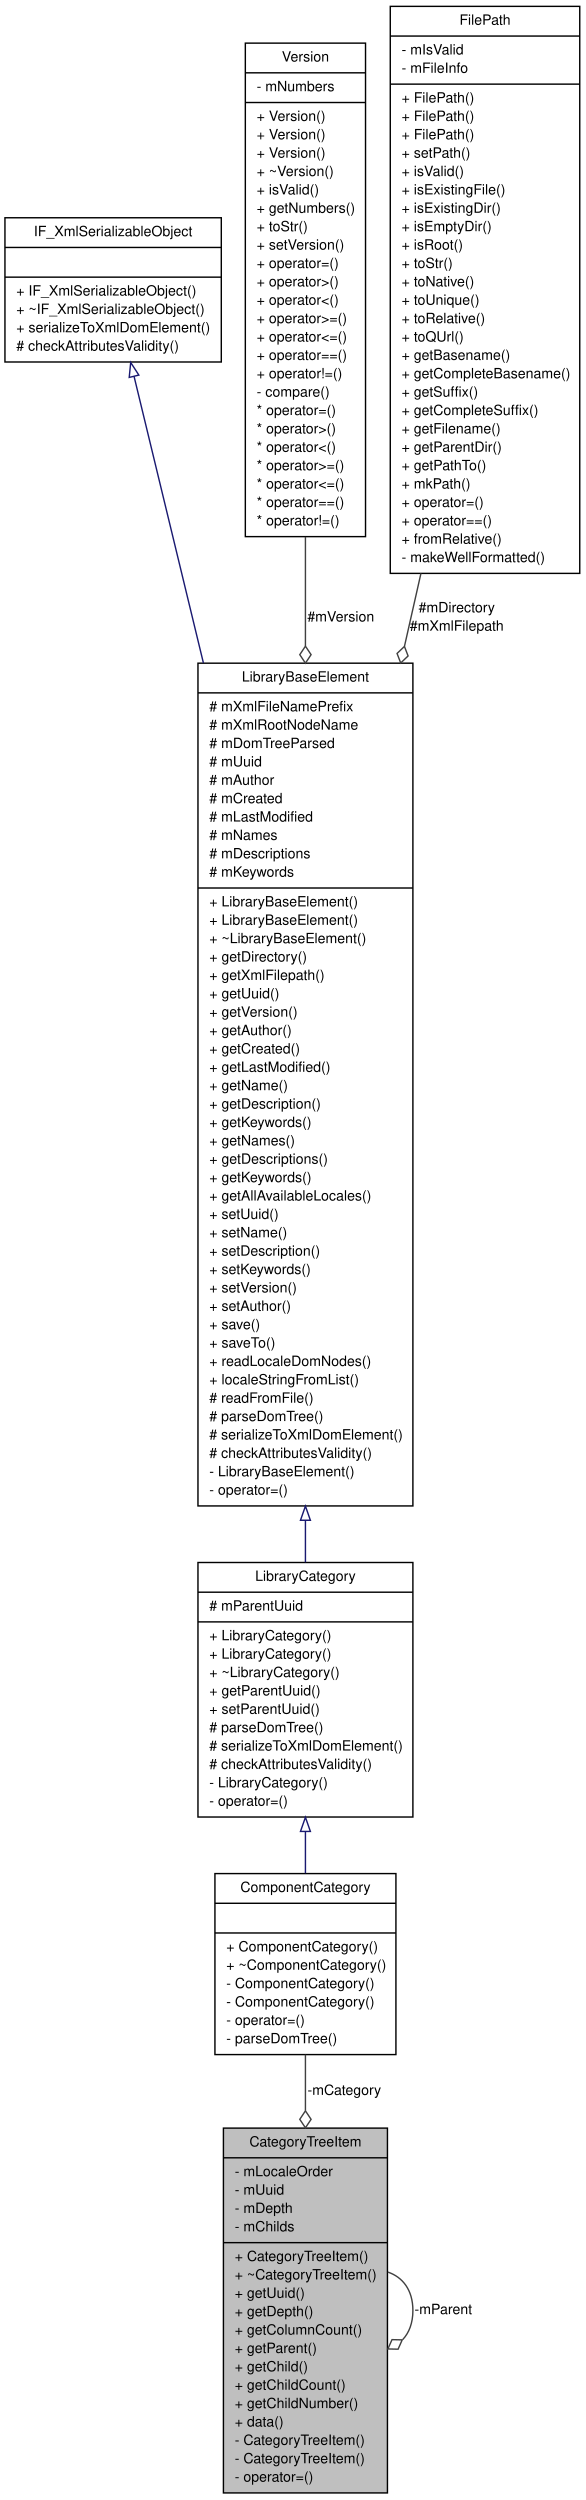
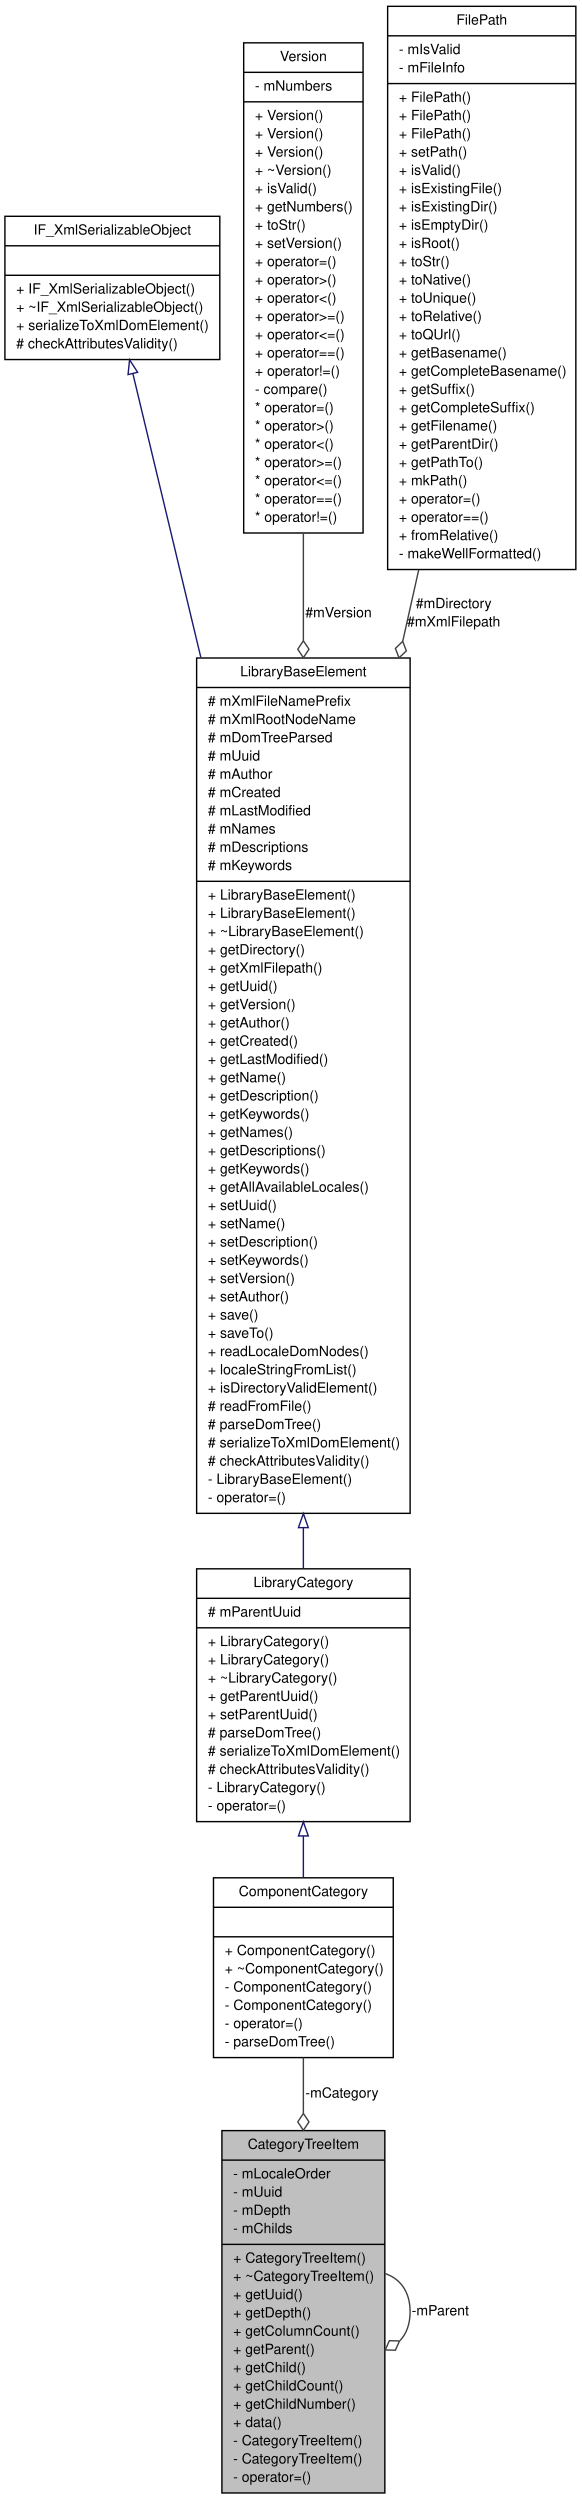
- <svg xmlns="http://www.w3.org/2000/svg" xmlns:xlink="http://www.w3.org/1999/xlink" width="414pt" height="1768pt" viewBox="0.00 0.00 414.00 1768.00">
-   <g id="graph1" class="graph" transform="scale(1 1) rotate(0) translate(4 1764)">
-     <polygon fill="white" stroke="white" points="-4,5 -4,-1764 411,-1764 411,5 -4,5" />
+ <svg xmlns="http://www.w3.org/2000/svg" xmlns:xlink="http://www.w3.org/1999/xlink" width="414pt" height="1780pt" viewBox="0.00 0.00 414.00 1780.00">
+   <g id="graph1" class="graph" transform="scale(1 1) rotate(0) translate(4 1776)">
+     <polygon fill="white" stroke="white" points="-4,5 -4,-1776 411,-1776 411,5 -4,5" />
    <g id="node1" class="node">
      <polygon fill="#bfbfbf" stroke="black" points="154,-1 154,-259 270,-259 270,-1 154,-1" />
      <text text-anchor="middle" x="212" y="-246" font-family="Helvetica,sans-Serif" font-size="10.00">CategoryTreeItem</text>
      <polyline fill="none" stroke="black" points="154,-238 270,-238 " />
      <text text-anchor="start" x="162" y="-225" font-family="Helvetica,sans-Serif" font-size="10.00">- mLocaleOrder</text>
      <text text-anchor="start" x="162" y="-212" font-family="Helvetica,sans-Serif" font-size="10.00">- mUuid</text>
      <text text-anchor="start" x="162" y="-199" font-family="Helvetica,sans-Serif" font-size="10.00">- mDepth</text>
      <text text-anchor="start" x="162" y="-186" font-family="Helvetica,sans-Serif" font-size="10.00">- mChilds</text>
      <polyline fill="none" stroke="black" points="154,-178 270,-178 " />
      <text text-anchor="start" x="162" y="-165" font-family="Helvetica,sans-Serif" font-size="10.00">+ CategoryTreeItem()</text>
      <text text-anchor="start" x="162" y="-152" font-family="Helvetica,sans-Serif" font-size="10.00">+ ~CategoryTreeItem()</text>
      <text text-anchor="start" x="162" y="-139" font-family="Helvetica,sans-Serif" font-size="10.00">+ getUuid()</text>
      <text text-anchor="start" x="162" y="-126" font-family="Helvetica,sans-Serif" font-size="10.00">+ getDepth()</text>
      <text text-anchor="start" x="162" y="-113" font-family="Helvetica,sans-Serif" font-size="10.00">+ getColumnCount()</text>
      <text text-anchor="start" x="162" y="-100" font-family="Helvetica,sans-Serif" font-size="10.00">+ getParent()</text>
      <text text-anchor="start" x="162" y="-87" font-family="Helvetica,sans-Serif" font-size="10.00">+ getChild()</text>
      <text text-anchor="start" x="162" y="-74" font-family="Helvetica,sans-Serif" font-size="10.00">+ getChildCount()</text>
      <text text-anchor="start" x="162" y="-61" font-family="Helvetica,sans-Serif" font-size="10.00">+ getChildNumber()</text>
      <text text-anchor="start" x="162" y="-48" font-family="Helvetica,sans-Serif" font-size="10.00">+ data()</text>
      <text text-anchor="start" x="162" y="-35" font-family="Helvetica,sans-Serif" font-size="10.00">- CategoryTreeItem()</text>
      <text text-anchor="start" x="162" y="-22" font-family="Helvetica,sans-Serif" font-size="10.00">- CategoryTreeItem()</text>
      <text text-anchor="start" x="162" y="-9" font-family="Helvetica,sans-Serif" font-size="10.00">- operator=()</text>
    </g>
    <g id="edge2" class="edge">
      <path fill="none" stroke="#404040" d="M270.312,-157.181C280.726,-153.648 288,-144.588 288,-130 288,-121.111 285.299,-114.274 280.832,-109.489" />
      <polygon fill="none" stroke="#404040" points="280.446,-109.245 273.237,-109.41 270.312,-102.819 277.521,-102.653 280.446,-109.245" />
      <text text-anchor="middle" x="309.5" y="-127.5" font-family="Helvetica,sans-Serif" font-size="10.00"> -mParent</text>
    </g>
    <g id="node3" class="node">
      <a xlink:href="../../da/dc5/classlibrary_1_1_component_category.html" target="_top" xlink:title="The ComponentCategory class. ">
        <polygon fill="white" stroke="black" points="148,-311 148,-439 276,-439 276,-311 148,-311" />
        <text text-anchor="middle" x="212" y="-426" font-family="Helvetica,sans-Serif" font-size="10.00">ComponentCategory</text>
        <polyline fill="none" stroke="black" points="148,-418 276,-418 " />
        <text text-anchor="middle" x="212" y="-405" font-family="Helvetica,sans-Serif" font-size="10.00"> </text>
        <polyline fill="none" stroke="black" points="148,-397 276,-397 " />
        <text text-anchor="start" x="156" y="-384" font-family="Helvetica,sans-Serif" font-size="10.00">+ ComponentCategory()</text>
        <text text-anchor="start" x="156" y="-371" font-family="Helvetica,sans-Serif" font-size="10.00">+ ~ComponentCategory()</text>
        <text text-anchor="start" x="156" y="-358" font-family="Helvetica,sans-Serif" font-size="10.00">- ComponentCategory()</text>
        <text text-anchor="start" x="156" y="-345" font-family="Helvetica,sans-Serif" font-size="10.00">- ComponentCategory()</text>
        <text text-anchor="start" x="156" y="-332" font-family="Helvetica,sans-Serif" font-size="10.00">- operator=()</text>
        <text text-anchor="start" x="156" y="-319" font-family="Helvetica,sans-Serif" font-size="10.00">- parseDomTree()</text>
      </a>
    </g>
    <g id="edge4" class="edge">
      <path fill="none" stroke="#404040" d="M212,-310.949C212,-298.558 212,-285.124 212,-271.365" />
      <polygon fill="none" stroke="#404040" points="212,-271.209 208,-265.209 212,-259.209 216,-265.209 212,-271.209" />
      <text text-anchor="middle" x="239.5" y="-282.5" font-family="Helvetica,sans-Serif" font-size="10.00"> -mCategory</text>
    </g>
    <g id="node5" class="node">
      <a xlink:href="../../d3/d60/classlibrary_1_1_library_category.html" target="_top" xlink:title="The LibraryCategory class extends the LibraryBaseElement class with some attributes and methods which...">
        <polygon fill="white" stroke="black" points="136,-479 136,-659 288,-659 288,-479 136,-479" />
        <text text-anchor="middle" x="212" y="-646" font-family="Helvetica,sans-Serif" font-size="10.00">LibraryCategory</text>
        <polyline fill="none" stroke="black" points="136,-638 288,-638 " />
        <text text-anchor="start" x="144" y="-625" font-family="Helvetica,sans-Serif" font-size="10.00"># mParentUuid</text>
        <polyline fill="none" stroke="black" points="136,-617 288,-617 " />
        <text text-anchor="start" x="144" y="-604" font-family="Helvetica,sans-Serif" font-size="10.00">+ LibraryCategory()</text>
        <text text-anchor="start" x="144" y="-591" font-family="Helvetica,sans-Serif" font-size="10.00">+ LibraryCategory()</text>
        <text text-anchor="start" x="144" y="-578" font-family="Helvetica,sans-Serif" font-size="10.00">+ ~LibraryCategory()</text>
        <text text-anchor="start" x="144" y="-565" font-family="Helvetica,sans-Serif" font-size="10.00">+ getParentUuid()</text>
        <text text-anchor="start" x="144" y="-552" font-family="Helvetica,sans-Serif" font-size="10.00">+ setParentUuid()</text>
        <text text-anchor="start" x="144" y="-539" font-family="Helvetica,sans-Serif" font-size="10.00"># parseDomTree()</text>
        <text text-anchor="start" x="144" y="-526" font-family="Helvetica,sans-Serif" font-size="10.00"># serializeToXmlDomElement()</text>
        <text text-anchor="start" x="144" y="-513" font-family="Helvetica,sans-Serif" font-size="10.00"># checkAttributesValidity()</text>
        <text text-anchor="start" x="144" y="-500" font-family="Helvetica,sans-Serif" font-size="10.00">- LibraryCategory()</text>
        <text text-anchor="start" x="144" y="-487" font-family="Helvetica,sans-Serif" font-size="10.00">- operator=()</text>
      </a>
    </g>
    <g id="edge6" class="edge">
      <path fill="none" stroke="midnightblue" d="M212,-468.78C212,-458.744 212,-448.755 212,-439.241" />
      <polygon fill="none" stroke="midnightblue" points="208.5,-468.815 212,-478.815 215.5,-468.815 208.5,-468.815" />
    </g>
    <g id="node7" class="node">
      <a xlink:href="../../dd/d8a/classlibrary_1_1_library_base_element.html" target="_top" xlink:title="The LibraryBaseElement class. ">
-         <polygon fill="white" stroke="black" points="136,-699 136,-1295 288,-1295 288,-699 136,-699" />
-         <text text-anchor="middle" x="212" y="-1282" font-family="Helvetica,sans-Serif" font-size="10.00">LibraryBaseElement</text>
-         <polyline fill="none" stroke="black" points="136,-1274 288,-1274 " />
-         <text text-anchor="start" x="144" y="-1261" font-family="Helvetica,sans-Serif" font-size="10.00"># mXmlFileNamePrefix</text>
-         <text text-anchor="start" x="144" y="-1248" font-family="Helvetica,sans-Serif" font-size="10.00"># mXmlRootNodeName</text>
-         <text text-anchor="start" x="144" y="-1235" font-family="Helvetica,sans-Serif" font-size="10.00"># mDomTreeParsed</text>
-         <text text-anchor="start" x="144" y="-1222" font-family="Helvetica,sans-Serif" font-size="10.00"># mUuid</text>
-         <text text-anchor="start" x="144" y="-1209" font-family="Helvetica,sans-Serif" font-size="10.00"># mAuthor</text>
-         <text text-anchor="start" x="144" y="-1196" font-family="Helvetica,sans-Serif" font-size="10.00"># mCreated</text>
-         <text text-anchor="start" x="144" y="-1183" font-family="Helvetica,sans-Serif" font-size="10.00"># mLastModified</text>
-         <text text-anchor="start" x="144" y="-1170" font-family="Helvetica,sans-Serif" font-size="10.00"># mNames</text>
-         <text text-anchor="start" x="144" y="-1157" font-family="Helvetica,sans-Serif" font-size="10.00"># mDescriptions</text>
-         <text text-anchor="start" x="144" y="-1144" font-family="Helvetica,sans-Serif" font-size="10.00"># mKeywords</text>
-         <polyline fill="none" stroke="black" points="136,-1136 288,-1136 " />
-         <text text-anchor="start" x="144" y="-1123" font-family="Helvetica,sans-Serif" font-size="10.00">+ LibraryBaseElement()</text>
-         <text text-anchor="start" x="144" y="-1110" font-family="Helvetica,sans-Serif" font-size="10.00">+ LibraryBaseElement()</text>
-         <text text-anchor="start" x="144" y="-1097" font-family="Helvetica,sans-Serif" font-size="10.00">+ ~LibraryBaseElement()</text>
-         <text text-anchor="start" x="144" y="-1084" font-family="Helvetica,sans-Serif" font-size="10.00">+ getDirectory()</text>
-         <text text-anchor="start" x="144" y="-1071" font-family="Helvetica,sans-Serif" font-size="10.00">+ getXmlFilepath()</text>
-         <text text-anchor="start" x="144" y="-1058" font-family="Helvetica,sans-Serif" font-size="10.00">+ getUuid()</text>
-         <text text-anchor="start" x="144" y="-1045" font-family="Helvetica,sans-Serif" font-size="10.00">+ getVersion()</text>
-         <text text-anchor="start" x="144" y="-1032" font-family="Helvetica,sans-Serif" font-size="10.00">+ getAuthor()</text>
-         <text text-anchor="start" x="144" y="-1019" font-family="Helvetica,sans-Serif" font-size="10.00">+ getCreated()</text>
-         <text text-anchor="start" x="144" y="-1006" font-family="Helvetica,sans-Serif" font-size="10.00">+ getLastModified()</text>
-         <text text-anchor="start" x="144" y="-993" font-family="Helvetica,sans-Serif" font-size="10.00">+ getName()</text>
-         <text text-anchor="start" x="144" y="-980" font-family="Helvetica,sans-Serif" font-size="10.00">+ getDescription()</text>
-         <text text-anchor="start" x="144" y="-967" font-family="Helvetica,sans-Serif" font-size="10.00">+ getKeywords()</text>
-         <text text-anchor="start" x="144" y="-954" font-family="Helvetica,sans-Serif" font-size="10.00">+ getNames()</text>
-         <text text-anchor="start" x="144" y="-941" font-family="Helvetica,sans-Serif" font-size="10.00">+ getDescriptions()</text>
-         <text text-anchor="start" x="144" y="-928" font-family="Helvetica,sans-Serif" font-size="10.00">+ getKeywords()</text>
-         <text text-anchor="start" x="144" y="-915" font-family="Helvetica,sans-Serif" font-size="10.00">+ getAllAvailableLocales()</text>
-         <text text-anchor="start" x="144" y="-902" font-family="Helvetica,sans-Serif" font-size="10.00">+ setUuid()</text>
-         <text text-anchor="start" x="144" y="-889" font-family="Helvetica,sans-Serif" font-size="10.00">+ setName()</text>
-         <text text-anchor="start" x="144" y="-876" font-family="Helvetica,sans-Serif" font-size="10.00">+ setDescription()</text>
-         <text text-anchor="start" x="144" y="-863" font-family="Helvetica,sans-Serif" font-size="10.00">+ setKeywords()</text>
-         <text text-anchor="start" x="144" y="-850" font-family="Helvetica,sans-Serif" font-size="10.00">+ setVersion()</text>
-         <text text-anchor="start" x="144" y="-837" font-family="Helvetica,sans-Serif" font-size="10.00">+ setAuthor()</text>
-         <text text-anchor="start" x="144" y="-824" font-family="Helvetica,sans-Serif" font-size="10.00">+ save()</text>
-         <text text-anchor="start" x="144" y="-811" font-family="Helvetica,sans-Serif" font-size="10.00">+ saveTo()</text>
-         <text text-anchor="start" x="144" y="-798" font-family="Helvetica,sans-Serif" font-size="10.00">+ readLocaleDomNodes()</text>
-         <text text-anchor="start" x="144" y="-785" font-family="Helvetica,sans-Serif" font-size="10.00">+ localeStringFromList()</text>
-         <text text-anchor="start" x="144" y="-772" font-family="Helvetica,sans-Serif" font-size="10.00"># readFromFile()</text>
-         <text text-anchor="start" x="144" y="-759" font-family="Helvetica,sans-Serif" font-size="10.00"># parseDomTree()</text>
-         <text text-anchor="start" x="144" y="-746" font-family="Helvetica,sans-Serif" font-size="10.00"># serializeToXmlDomElement()</text>
-         <text text-anchor="start" x="144" y="-733" font-family="Helvetica,sans-Serif" font-size="10.00"># checkAttributesValidity()</text>
-         <text text-anchor="start" x="144" y="-720" font-family="Helvetica,sans-Serif" font-size="10.00">- LibraryBaseElement()</text>
-         <text text-anchor="start" x="144" y="-707" font-family="Helvetica,sans-Serif" font-size="10.00">- operator=()</text>
+         <polygon fill="white" stroke="black" points="136,-698.5 136,-1307.5 288,-1307.5 288,-698.5 136,-698.5" />
+         <text text-anchor="middle" x="212" y="-1294.5" font-family="Helvetica,sans-Serif" font-size="10.00">LibraryBaseElement</text>
+         <polyline fill="none" stroke="black" points="136,-1286.5 288,-1286.5 " />
+         <text text-anchor="start" x="144" y="-1273.5" font-family="Helvetica,sans-Serif" font-size="10.00"># mXmlFileNamePrefix</text>
+         <text text-anchor="start" x="144" y="-1260.5" font-family="Helvetica,sans-Serif" font-size="10.00"># mXmlRootNodeName</text>
+         <text text-anchor="start" x="144" y="-1247.5" font-family="Helvetica,sans-Serif" font-size="10.00"># mDomTreeParsed</text>
+         <text text-anchor="start" x="144" y="-1234.5" font-family="Helvetica,sans-Serif" font-size="10.00"># mUuid</text>
+         <text text-anchor="start" x="144" y="-1221.5" font-family="Helvetica,sans-Serif" font-size="10.00"># mAuthor</text>
+         <text text-anchor="start" x="144" y="-1208.5" font-family="Helvetica,sans-Serif" font-size="10.00"># mCreated</text>
+         <text text-anchor="start" x="144" y="-1195.5" font-family="Helvetica,sans-Serif" font-size="10.00"># mLastModified</text>
+         <text text-anchor="start" x="144" y="-1182.5" font-family="Helvetica,sans-Serif" font-size="10.00"># mNames</text>
+         <text text-anchor="start" x="144" y="-1169.5" font-family="Helvetica,sans-Serif" font-size="10.00"># mDescriptions</text>
+         <text text-anchor="start" x="144" y="-1156.5" font-family="Helvetica,sans-Serif" font-size="10.00"># mKeywords</text>
+         <polyline fill="none" stroke="black" points="136,-1148.5 288,-1148.5 " />
+         <text text-anchor="start" x="144" y="-1135.5" font-family="Helvetica,sans-Serif" font-size="10.00">+ LibraryBaseElement()</text>
+         <text text-anchor="start" x="144" y="-1122.5" font-family="Helvetica,sans-Serif" font-size="10.00">+ LibraryBaseElement()</text>
+         <text text-anchor="start" x="144" y="-1109.5" font-family="Helvetica,sans-Serif" font-size="10.00">+ ~LibraryBaseElement()</text>
+         <text text-anchor="start" x="144" y="-1096.5" font-family="Helvetica,sans-Serif" font-size="10.00">+ getDirectory()</text>
+         <text text-anchor="start" x="144" y="-1083.5" font-family="Helvetica,sans-Serif" font-size="10.00">+ getXmlFilepath()</text>
+         <text text-anchor="start" x="144" y="-1070.5" font-family="Helvetica,sans-Serif" font-size="10.00">+ getUuid()</text>
+         <text text-anchor="start" x="144" y="-1057.5" font-family="Helvetica,sans-Serif" font-size="10.00">+ getVersion()</text>
+         <text text-anchor="start" x="144" y="-1044.5" font-family="Helvetica,sans-Serif" font-size="10.00">+ getAuthor()</text>
+         <text text-anchor="start" x="144" y="-1031.5" font-family="Helvetica,sans-Serif" font-size="10.00">+ getCreated()</text>
+         <text text-anchor="start" x="144" y="-1018.5" font-family="Helvetica,sans-Serif" font-size="10.00">+ getLastModified()</text>
+         <text text-anchor="start" x="144" y="-1005.5" font-family="Helvetica,sans-Serif" font-size="10.00">+ getName()</text>
+         <text text-anchor="start" x="144" y="-992.5" font-family="Helvetica,sans-Serif" font-size="10.00">+ getDescription()</text>
+         <text text-anchor="start" x="144" y="-979.5" font-family="Helvetica,sans-Serif" font-size="10.00">+ getKeywords()</text>
+         <text text-anchor="start" x="144" y="-966.5" font-family="Helvetica,sans-Serif" font-size="10.00">+ getNames()</text>
+         <text text-anchor="start" x="144" y="-953.5" font-family="Helvetica,sans-Serif" font-size="10.00">+ getDescriptions()</text>
+         <text text-anchor="start" x="144" y="-940.5" font-family="Helvetica,sans-Serif" font-size="10.00">+ getKeywords()</text>
+         <text text-anchor="start" x="144" y="-927.5" font-family="Helvetica,sans-Serif" font-size="10.00">+ getAllAvailableLocales()</text>
+         <text text-anchor="start" x="144" y="-914.5" font-family="Helvetica,sans-Serif" font-size="10.00">+ setUuid()</text>
+         <text text-anchor="start" x="144" y="-901.5" font-family="Helvetica,sans-Serif" font-size="10.00">+ setName()</text>
+         <text text-anchor="start" x="144" y="-888.5" font-family="Helvetica,sans-Serif" font-size="10.00">+ setDescription()</text>
+         <text text-anchor="start" x="144" y="-875.5" font-family="Helvetica,sans-Serif" font-size="10.00">+ setKeywords()</text>
+         <text text-anchor="start" x="144" y="-862.5" font-family="Helvetica,sans-Serif" font-size="10.00">+ setVersion()</text>
+         <text text-anchor="start" x="144" y="-849.5" font-family="Helvetica,sans-Serif" font-size="10.00">+ setAuthor()</text>
+         <text text-anchor="start" x="144" y="-836.5" font-family="Helvetica,sans-Serif" font-size="10.00">+ save()</text>
+         <text text-anchor="start" x="144" y="-823.5" font-family="Helvetica,sans-Serif" font-size="10.00">+ saveTo()</text>
+         <text text-anchor="start" x="144" y="-810.5" font-family="Helvetica,sans-Serif" font-size="10.00">+ readLocaleDomNodes()</text>
+         <text text-anchor="start" x="144" y="-797.5" font-family="Helvetica,sans-Serif" font-size="10.00">+ localeStringFromList()</text>
+         <text text-anchor="start" x="144" y="-784.5" font-family="Helvetica,sans-Serif" font-size="10.00">+ isDirectoryValidElement()</text>
+         <text text-anchor="start" x="144" y="-771.5" font-family="Helvetica,sans-Serif" font-size="10.00"># readFromFile()</text>
+         <text text-anchor="start" x="144" y="-758.5" font-family="Helvetica,sans-Serif" font-size="10.00"># parseDomTree()</text>
+         <text text-anchor="start" x="144" y="-745.5" font-family="Helvetica,sans-Serif" font-size="10.00"># serializeToXmlDomElement()</text>
+         <text text-anchor="start" x="144" y="-732.5" font-family="Helvetica,sans-Serif" font-size="10.00"># checkAttributesValidity()</text>
+         <text text-anchor="start" x="144" y="-719.5" font-family="Helvetica,sans-Serif" font-size="10.00">- LibraryBaseElement()</text>
+         <text text-anchor="start" x="144" y="-706.5" font-family="Helvetica,sans-Serif" font-size="10.00">- operator=()</text>
      </a>
    </g>
    <g id="edge8" class="edge">
-       <path fill="none" stroke="midnightblue" d="M212,-688.552C212,-678.352 212,-668.51 212,-659.15" />
-       <polygon fill="none" stroke="midnightblue" points="208.5,-688.866 212,-698.866 215.5,-688.866 208.5,-688.866" />
+       <path fill="none" stroke="midnightblue" d="M212,-688.139C212,-678.059 212,-668.336 212,-659.087" />
+       <polygon fill="none" stroke="midnightblue" points="208.5,-688.333 212,-698.333 215.5,-688.333 208.5,-688.333" />
    </g>
    <g id="node9" class="node">
      <a xlink:href="../../d9/d3d/class_i_f___xml_serializable_object.html" target="_top" xlink:title="The IF_XmlSerializableObject class provides an interface for classes which are serializable/deseriali...">
-         <polygon fill="white" stroke="black" points="-0.5,-1508 -0.5,-1610 152.5,-1610 152.5,-1508 -0.5,-1508" />
-         <text text-anchor="middle" x="76" y="-1597" font-family="Helvetica,sans-Serif" font-size="10.00">IF_XmlSerializableObject</text>
-         <polyline fill="none" stroke="black" points="-0.5,-1589 152.5,-1589 " />
-         <text text-anchor="middle" x="76" y="-1576" font-family="Helvetica,sans-Serif" font-size="10.00"> </text>
-         <polyline fill="none" stroke="black" points="-0.5,-1568 152.5,-1568 " />
-         <text text-anchor="start" x="7.5" y="-1555" font-family="Helvetica,sans-Serif" font-size="10.00">+ IF_XmlSerializableObject()</text>
-         <text text-anchor="start" x="7.5" y="-1542" font-family="Helvetica,sans-Serif" font-size="10.00">+ ~IF_XmlSerializableObject()</text>
-         <text text-anchor="start" x="7.5" y="-1529" font-family="Helvetica,sans-Serif" font-size="10.00">+ serializeToXmlDomElement()</text>
-         <text text-anchor="start" x="7.5" y="-1516" font-family="Helvetica,sans-Serif" font-size="10.00"># checkAttributesValidity()</text>
+         <polygon fill="white" stroke="black" points="-0.5,-1520 -0.5,-1622 152.5,-1622 152.5,-1520 -0.5,-1520" />
+         <text text-anchor="middle" x="76" y="-1609" font-family="Helvetica,sans-Serif" font-size="10.00">IF_XmlSerializableObject</text>
+         <polyline fill="none" stroke="black" points="-0.5,-1601 152.5,-1601 " />
+         <text text-anchor="middle" x="76" y="-1588" font-family="Helvetica,sans-Serif" font-size="10.00"> </text>
+         <polyline fill="none" stroke="black" points="-0.5,-1580 152.5,-1580 " />
+         <text text-anchor="start" x="7.5" y="-1567" font-family="Helvetica,sans-Serif" font-size="10.00">+ IF_XmlSerializableObject()</text>
+         <text text-anchor="start" x="7.5" y="-1554" font-family="Helvetica,sans-Serif" font-size="10.00">+ ~IF_XmlSerializableObject()</text>
+         <text text-anchor="start" x="7.5" y="-1541" font-family="Helvetica,sans-Serif" font-size="10.00">+ serializeToXmlDomElement()</text>
+         <text text-anchor="start" x="7.5" y="-1528" font-family="Helvetica,sans-Serif" font-size="10.00"># checkAttributesValidity()</text>
      </a>
    </g>
    <g id="edge10" class="edge">
-       <path fill="none" stroke="midnightblue" d="M90.782,-1497.91C102.958,-1447.6 121.197,-1372.23 139.853,-1295.14" />
-       <polygon fill="none" stroke="midnightblue" points="87.38,-1497.09 88.43,-1507.64 94.184,-1498.74 87.38,-1497.09" />
+       <path fill="none" stroke="midnightblue" d="M90.641,-1509.85C102.635,-1459.76 120.579,-1384.82 139.014,-1307.82" />
+       <polygon fill="none" stroke="midnightblue" points="87.174,-1509.3 88.249,-1519.84 93.981,-1510.93 87.174,-1509.3" />
    </g>
    <g id="node11" class="node">
      <a xlink:href="../../de/d34/class_version.html" target="_top" xlink:title="The Version class represents a version number in the format &quot;1.42.7&quot;. ">
-         <polygon fill="white" stroke="black" points="169.5,-1384.5 169.5,-1733.5 254.5,-1733.5 254.5,-1384.5 169.5,-1384.5" />
-         <text text-anchor="middle" x="212" y="-1720.5" font-family="Helvetica,sans-Serif" font-size="10.00">Version</text>
-         <polyline fill="none" stroke="black" points="169.5,-1712.5 254.5,-1712.5 " />
-         <text text-anchor="start" x="177.5" y="-1699.5" font-family="Helvetica,sans-Serif" font-size="10.00">- mNumbers</text>
-         <polyline fill="none" stroke="black" points="169.5,-1691.5 254.5,-1691.5 " />
-         <text text-anchor="start" x="177.5" y="-1678.5" font-family="Helvetica,sans-Serif" font-size="10.00">+ Version()</text>
-         <text text-anchor="start" x="177.5" y="-1665.5" font-family="Helvetica,sans-Serif" font-size="10.00">+ Version()</text>
-         <text text-anchor="start" x="177.5" y="-1652.5" font-family="Helvetica,sans-Serif" font-size="10.00">+ Version()</text>
-         <text text-anchor="start" x="177.5" y="-1639.5" font-family="Helvetica,sans-Serif" font-size="10.00">+ ~Version()</text>
-         <text text-anchor="start" x="177.5" y="-1626.5" font-family="Helvetica,sans-Serif" font-size="10.00">+ isValid()</text>
-         <text text-anchor="start" x="177.5" y="-1613.5" font-family="Helvetica,sans-Serif" font-size="10.00">+ getNumbers()</text>
-         <text text-anchor="start" x="177.5" y="-1600.5" font-family="Helvetica,sans-Serif" font-size="10.00">+ toStr()</text>
-         <text text-anchor="start" x="177.5" y="-1587.5" font-family="Helvetica,sans-Serif" font-size="10.00">+ setVersion()</text>
-         <text text-anchor="start" x="177.5" y="-1574.5" font-family="Helvetica,sans-Serif" font-size="10.00">+ operator=()</text>
-         <text text-anchor="start" x="177.5" y="-1561.5" font-family="Helvetica,sans-Serif" font-size="10.00">+ operator&gt;()</text>
-         <text text-anchor="start" x="177.5" y="-1548.5" font-family="Helvetica,sans-Serif" font-size="10.00">+ operator&lt;()</text>
-         <text text-anchor="start" x="177.5" y="-1535.5" font-family="Helvetica,sans-Serif" font-size="10.00">+ operator&gt;=()</text>
-         <text text-anchor="start" x="177.5" y="-1522.5" font-family="Helvetica,sans-Serif" font-size="10.00">+ operator&lt;=()</text>
-         <text text-anchor="start" x="177.5" y="-1509.5" font-family="Helvetica,sans-Serif" font-size="10.00">+ operator==()</text>
-         <text text-anchor="start" x="177.5" y="-1496.5" font-family="Helvetica,sans-Serif" font-size="10.00">+ operator!=()</text>
-         <text text-anchor="start" x="177.5" y="-1483.5" font-family="Helvetica,sans-Serif" font-size="10.00">- compare()</text>
-         <text text-anchor="start" x="177.5" y="-1470.5" font-family="Helvetica,sans-Serif" font-size="10.00">* operator=()</text>
-         <text text-anchor="start" x="177.5" y="-1457.5" font-family="Helvetica,sans-Serif" font-size="10.00">* operator&gt;()</text>
-         <text text-anchor="start" x="177.5" y="-1444.5" font-family="Helvetica,sans-Serif" font-size="10.00">* operator&lt;()</text>
-         <text text-anchor="start" x="177.5" y="-1431.5" font-family="Helvetica,sans-Serif" font-size="10.00">* operator&gt;=()</text>
-         <text text-anchor="start" x="177.5" y="-1418.5" font-family="Helvetica,sans-Serif" font-size="10.00">* operator&lt;=()</text>
-         <text text-anchor="start" x="177.5" y="-1405.5" font-family="Helvetica,sans-Serif" font-size="10.00">* operator==()</text>
-         <text text-anchor="start" x="177.5" y="-1392.5" font-family="Helvetica,sans-Serif" font-size="10.00">* operator!=()</text>
+         <polygon fill="white" stroke="black" points="169.5,-1396.5 169.5,-1745.5 254.5,-1745.5 254.5,-1396.5 169.5,-1396.5" />
+         <text text-anchor="middle" x="212" y="-1732.5" font-family="Helvetica,sans-Serif" font-size="10.00">Version</text>
+         <polyline fill="none" stroke="black" points="169.5,-1724.5 254.5,-1724.5 " />
+         <text text-anchor="start" x="177.5" y="-1711.5" font-family="Helvetica,sans-Serif" font-size="10.00">- mNumbers</text>
+         <polyline fill="none" stroke="black" points="169.5,-1703.5 254.5,-1703.5 " />
+         <text text-anchor="start" x="177.5" y="-1690.5" font-family="Helvetica,sans-Serif" font-size="10.00">+ Version()</text>
+         <text text-anchor="start" x="177.5" y="-1677.5" font-family="Helvetica,sans-Serif" font-size="10.00">+ Version()</text>
+         <text text-anchor="start" x="177.5" y="-1664.5" font-family="Helvetica,sans-Serif" font-size="10.00">+ Version()</text>
+         <text text-anchor="start" x="177.5" y="-1651.5" font-family="Helvetica,sans-Serif" font-size="10.00">+ ~Version()</text>
+         <text text-anchor="start" x="177.5" y="-1638.5" font-family="Helvetica,sans-Serif" font-size="10.00">+ isValid()</text>
+         <text text-anchor="start" x="177.5" y="-1625.5" font-family="Helvetica,sans-Serif" font-size="10.00">+ getNumbers()</text>
+         <text text-anchor="start" x="177.5" y="-1612.5" font-family="Helvetica,sans-Serif" font-size="10.00">+ toStr()</text>
+         <text text-anchor="start" x="177.5" y="-1599.5" font-family="Helvetica,sans-Serif" font-size="10.00">+ setVersion()</text>
+         <text text-anchor="start" x="177.5" y="-1586.5" font-family="Helvetica,sans-Serif" font-size="10.00">+ operator=()</text>
+         <text text-anchor="start" x="177.5" y="-1573.5" font-family="Helvetica,sans-Serif" font-size="10.00">+ operator&gt;()</text>
+         <text text-anchor="start" x="177.5" y="-1560.5" font-family="Helvetica,sans-Serif" font-size="10.00">+ operator&lt;()</text>
+         <text text-anchor="start" x="177.5" y="-1547.5" font-family="Helvetica,sans-Serif" font-size="10.00">+ operator&gt;=()</text>
+         <text text-anchor="start" x="177.5" y="-1534.5" font-family="Helvetica,sans-Serif" font-size="10.00">+ operator&lt;=()</text>
+         <text text-anchor="start" x="177.5" y="-1521.5" font-family="Helvetica,sans-Serif" font-size="10.00">+ operator==()</text>
+         <text text-anchor="start" x="177.5" y="-1508.5" font-family="Helvetica,sans-Serif" font-size="10.00">+ operator!=()</text>
+         <text text-anchor="start" x="177.5" y="-1495.5" font-family="Helvetica,sans-Serif" font-size="10.00">- compare()</text>
+         <text text-anchor="start" x="177.5" y="-1482.5" font-family="Helvetica,sans-Serif" font-size="10.00">* operator=()</text>
+         <text text-anchor="start" x="177.5" y="-1469.5" font-family="Helvetica,sans-Serif" font-size="10.00">* operator&gt;()</text>
+         <text text-anchor="start" x="177.5" y="-1456.5" font-family="Helvetica,sans-Serif" font-size="10.00">* operator&lt;()</text>
+         <text text-anchor="start" x="177.5" y="-1443.5" font-family="Helvetica,sans-Serif" font-size="10.00">* operator&gt;=()</text>
+         <text text-anchor="start" x="177.5" y="-1430.5" font-family="Helvetica,sans-Serif" font-size="10.00">* operator&lt;=()</text>
+         <text text-anchor="start" x="177.5" y="-1417.5" font-family="Helvetica,sans-Serif" font-size="10.00">* operator==()</text>
+         <text text-anchor="start" x="177.5" y="-1404.5" font-family="Helvetica,sans-Serif" font-size="10.00">* operator!=()</text>
      </a>
    </g>
    <g id="edge12" class="edge">
-       <path fill="none" stroke="#404040" d="M212,-1384.26C212,-1359.53 212,-1333.51 212,-1307.15" />
-       <polygon fill="none" stroke="#404040" points="212,-1307.02 208,-1301.02 212,-1295.02 216,-1301.02 212,-1307.02" />
-       <text text-anchor="middle" x="237" y="-1324.5" font-family="Helvetica,sans-Serif" font-size="10.00"> #mVersion</text>
+       <path fill="none" stroke="#404040" d="M212,-1396.33C212,-1371.81 212,-1346 212,-1319.81" />
+       <polygon fill="none" stroke="#404040" points="212,-1319.75 208,-1313.75 212,-1307.75 216,-1313.75 212,-1319.75" />
+       <text text-anchor="middle" x="237" y="-1336.5" font-family="Helvetica,sans-Serif" font-size="10.00"> #mVersion</text>
    </g>
    <g id="node13" class="node">
      <a xlink:href="../../d4/d1c/class_file_path.html" target="_top" xlink:title="This class represents absolute, well-formatted paths to files or directories. ">
-         <polygon fill="white" stroke="black" points="272,-1358.5 272,-1759.5 406,-1759.5 406,-1358.5 272,-1358.5" />
-         <text text-anchor="middle" x="339" y="-1746.5" font-family="Helvetica,sans-Serif" font-size="10.00">FilePath</text>
-         <polyline fill="none" stroke="black" points="272,-1738.5 406,-1738.5 " />
-         <text text-anchor="start" x="280" y="-1725.5" font-family="Helvetica,sans-Serif" font-size="10.00">- mIsValid</text>
-         <text text-anchor="start" x="280" y="-1712.5" font-family="Helvetica,sans-Serif" font-size="10.00">- mFileInfo</text>
-         <polyline fill="none" stroke="black" points="272,-1704.5 406,-1704.5 " />
-         <text text-anchor="start" x="280" y="-1691.5" font-family="Helvetica,sans-Serif" font-size="10.00">+ FilePath()</text>
-         <text text-anchor="start" x="280" y="-1678.5" font-family="Helvetica,sans-Serif" font-size="10.00">+ FilePath()</text>
-         <text text-anchor="start" x="280" y="-1665.5" font-family="Helvetica,sans-Serif" font-size="10.00">+ FilePath()</text>
-         <text text-anchor="start" x="280" y="-1652.5" font-family="Helvetica,sans-Serif" font-size="10.00">+ setPath()</text>
-         <text text-anchor="start" x="280" y="-1639.5" font-family="Helvetica,sans-Serif" font-size="10.00">+ isValid()</text>
-         <text text-anchor="start" x="280" y="-1626.5" font-family="Helvetica,sans-Serif" font-size="10.00">+ isExistingFile()</text>
-         <text text-anchor="start" x="280" y="-1613.5" font-family="Helvetica,sans-Serif" font-size="10.00">+ isExistingDir()</text>
-         <text text-anchor="start" x="280" y="-1600.5" font-family="Helvetica,sans-Serif" font-size="10.00">+ isEmptyDir()</text>
-         <text text-anchor="start" x="280" y="-1587.5" font-family="Helvetica,sans-Serif" font-size="10.00">+ isRoot()</text>
-         <text text-anchor="start" x="280" y="-1574.5" font-family="Helvetica,sans-Serif" font-size="10.00">+ toStr()</text>
-         <text text-anchor="start" x="280" y="-1561.5" font-family="Helvetica,sans-Serif" font-size="10.00">+ toNative()</text>
-         <text text-anchor="start" x="280" y="-1548.5" font-family="Helvetica,sans-Serif" font-size="10.00">+ toUnique()</text>
-         <text text-anchor="start" x="280" y="-1535.5" font-family="Helvetica,sans-Serif" font-size="10.00">+ toRelative()</text>
-         <text text-anchor="start" x="280" y="-1522.5" font-family="Helvetica,sans-Serif" font-size="10.00">+ toQUrl()</text>
-         <text text-anchor="start" x="280" y="-1509.5" font-family="Helvetica,sans-Serif" font-size="10.00">+ getBasename()</text>
-         <text text-anchor="start" x="280" y="-1496.5" font-family="Helvetica,sans-Serif" font-size="10.00">+ getCompleteBasename()</text>
-         <text text-anchor="start" x="280" y="-1483.5" font-family="Helvetica,sans-Serif" font-size="10.00">+ getSuffix()</text>
-         <text text-anchor="start" x="280" y="-1470.5" font-family="Helvetica,sans-Serif" font-size="10.00">+ getCompleteSuffix()</text>
-         <text text-anchor="start" x="280" y="-1457.5" font-family="Helvetica,sans-Serif" font-size="10.00">+ getFilename()</text>
-         <text text-anchor="start" x="280" y="-1444.5" font-family="Helvetica,sans-Serif" font-size="10.00">+ getParentDir()</text>
-         <text text-anchor="start" x="280" y="-1431.5" font-family="Helvetica,sans-Serif" font-size="10.00">+ getPathTo()</text>
-         <text text-anchor="start" x="280" y="-1418.5" font-family="Helvetica,sans-Serif" font-size="10.00">+ mkPath()</text>
-         <text text-anchor="start" x="280" y="-1405.5" font-family="Helvetica,sans-Serif" font-size="10.00">+ operator=()</text>
-         <text text-anchor="start" x="280" y="-1392.5" font-family="Helvetica,sans-Serif" font-size="10.00">+ operator==()</text>
-         <text text-anchor="start" x="280" y="-1379.5" font-family="Helvetica,sans-Serif" font-size="10.00">+ fromRelative()</text>
-         <text text-anchor="start" x="280" y="-1366.5" font-family="Helvetica,sans-Serif" font-size="10.00">- makeWellFormatted()</text>
+         <polygon fill="white" stroke="black" points="272,-1370.5 272,-1771.5 406,-1771.5 406,-1370.5 272,-1370.5" />
+         <text text-anchor="middle" x="339" y="-1758.5" font-family="Helvetica,sans-Serif" font-size="10.00">FilePath</text>
+         <polyline fill="none" stroke="black" points="272,-1750.5 406,-1750.5 " />
+         <text text-anchor="start" x="280" y="-1737.5" font-family="Helvetica,sans-Serif" font-size="10.00">- mIsValid</text>
+         <text text-anchor="start" x="280" y="-1724.5" font-family="Helvetica,sans-Serif" font-size="10.00">- mFileInfo</text>
+         <polyline fill="none" stroke="black" points="272,-1716.5 406,-1716.5 " />
+         <text text-anchor="start" x="280" y="-1703.5" font-family="Helvetica,sans-Serif" font-size="10.00">+ FilePath()</text>
+         <text text-anchor="start" x="280" y="-1690.5" font-family="Helvetica,sans-Serif" font-size="10.00">+ FilePath()</text>
+         <text text-anchor="start" x="280" y="-1677.5" font-family="Helvetica,sans-Serif" font-size="10.00">+ FilePath()</text>
+         <text text-anchor="start" x="280" y="-1664.5" font-family="Helvetica,sans-Serif" font-size="10.00">+ setPath()</text>
+         <text text-anchor="start" x="280" y="-1651.5" font-family="Helvetica,sans-Serif" font-size="10.00">+ isValid()</text>
+         <text text-anchor="start" x="280" y="-1638.5" font-family="Helvetica,sans-Serif" font-size="10.00">+ isExistingFile()</text>
+         <text text-anchor="start" x="280" y="-1625.5" font-family="Helvetica,sans-Serif" font-size="10.00">+ isExistingDir()</text>
+         <text text-anchor="start" x="280" y="-1612.5" font-family="Helvetica,sans-Serif" font-size="10.00">+ isEmptyDir()</text>
+         <text text-anchor="start" x="280" y="-1599.5" font-family="Helvetica,sans-Serif" font-size="10.00">+ isRoot()</text>
+         <text text-anchor="start" x="280" y="-1586.5" font-family="Helvetica,sans-Serif" font-size="10.00">+ toStr()</text>
+         <text text-anchor="start" x="280" y="-1573.5" font-family="Helvetica,sans-Serif" font-size="10.00">+ toNative()</text>
+         <text text-anchor="start" x="280" y="-1560.5" font-family="Helvetica,sans-Serif" font-size="10.00">+ toUnique()</text>
+         <text text-anchor="start" x="280" y="-1547.5" font-family="Helvetica,sans-Serif" font-size="10.00">+ toRelative()</text>
+         <text text-anchor="start" x="280" y="-1534.5" font-family="Helvetica,sans-Serif" font-size="10.00">+ toQUrl()</text>
+         <text text-anchor="start" x="280" y="-1521.5" font-family="Helvetica,sans-Serif" font-size="10.00">+ getBasename()</text>
+         <text text-anchor="start" x="280" y="-1508.5" font-family="Helvetica,sans-Serif" font-size="10.00">+ getCompleteBasename()</text>
+         <text text-anchor="start" x="280" y="-1495.5" font-family="Helvetica,sans-Serif" font-size="10.00">+ getSuffix()</text>
+         <text text-anchor="start" x="280" y="-1482.5" font-family="Helvetica,sans-Serif" font-size="10.00">+ getCompleteSuffix()</text>
+         <text text-anchor="start" x="280" y="-1469.5" font-family="Helvetica,sans-Serif" font-size="10.00">+ getFilename()</text>
+         <text text-anchor="start" x="280" y="-1456.5" font-family="Helvetica,sans-Serif" font-size="10.00">+ getParentDir()</text>
+         <text text-anchor="start" x="280" y="-1443.5" font-family="Helvetica,sans-Serif" font-size="10.00">+ getPathTo()</text>
+         <text text-anchor="start" x="280" y="-1430.5" font-family="Helvetica,sans-Serif" font-size="10.00">+ mkPath()</text>
+         <text text-anchor="start" x="280" y="-1417.5" font-family="Helvetica,sans-Serif" font-size="10.00">+ operator=()</text>
+         <text text-anchor="start" x="280" y="-1404.5" font-family="Helvetica,sans-Serif" font-size="10.00">+ operator==()</text>
+         <text text-anchor="start" x="280" y="-1391.5" font-family="Helvetica,sans-Serif" font-size="10.00">+ fromRelative()</text>
+         <text text-anchor="start" x="280" y="-1378.5" font-family="Helvetica,sans-Serif" font-size="10.00">- makeWellFormatted()</text>
      </a>
    </g>
    <g id="edge14" class="edge">
-       <path fill="none" stroke="#404040" d="M293.688,-1358.49C289.879,-1341.63 285.974,-1324.35 282.035,-1306.92" />
-       <polygon fill="none" stroke="#404040" points="282.019,-1306.85 276.795,-1301.88 279.374,-1295.14 284.598,-1300.11 282.019,-1306.85" />
-       <text text-anchor="middle" x="319" y="-1331" font-family="Helvetica,sans-Serif" font-size="10.00"> #mDirectory</text>
-       <text text-anchor="middle" x="319" y="-1318" font-family="Helvetica,sans-Serif" font-size="10.00">#mXmlFilepath</text>
+       <path fill="none" stroke="#404040" d="M294.135,-1370.34C290.423,-1353.74 286.618,-1336.72 282.777,-1319.54" />
+       <polygon fill="none" stroke="#404040" points="282.731,-1319.34 277.518,-1314.36 280.112,-1307.63 285.325,-1312.61 282.731,-1319.34" />
+       <text text-anchor="middle" x="319" y="-1343" font-family="Helvetica,sans-Serif" font-size="10.00"> #mDirectory</text>
+       <text text-anchor="middle" x="319" y="-1330" font-family="Helvetica,sans-Serif" font-size="10.00">#mXmlFilepath</text>
    </g>
  </g>
</svg>
